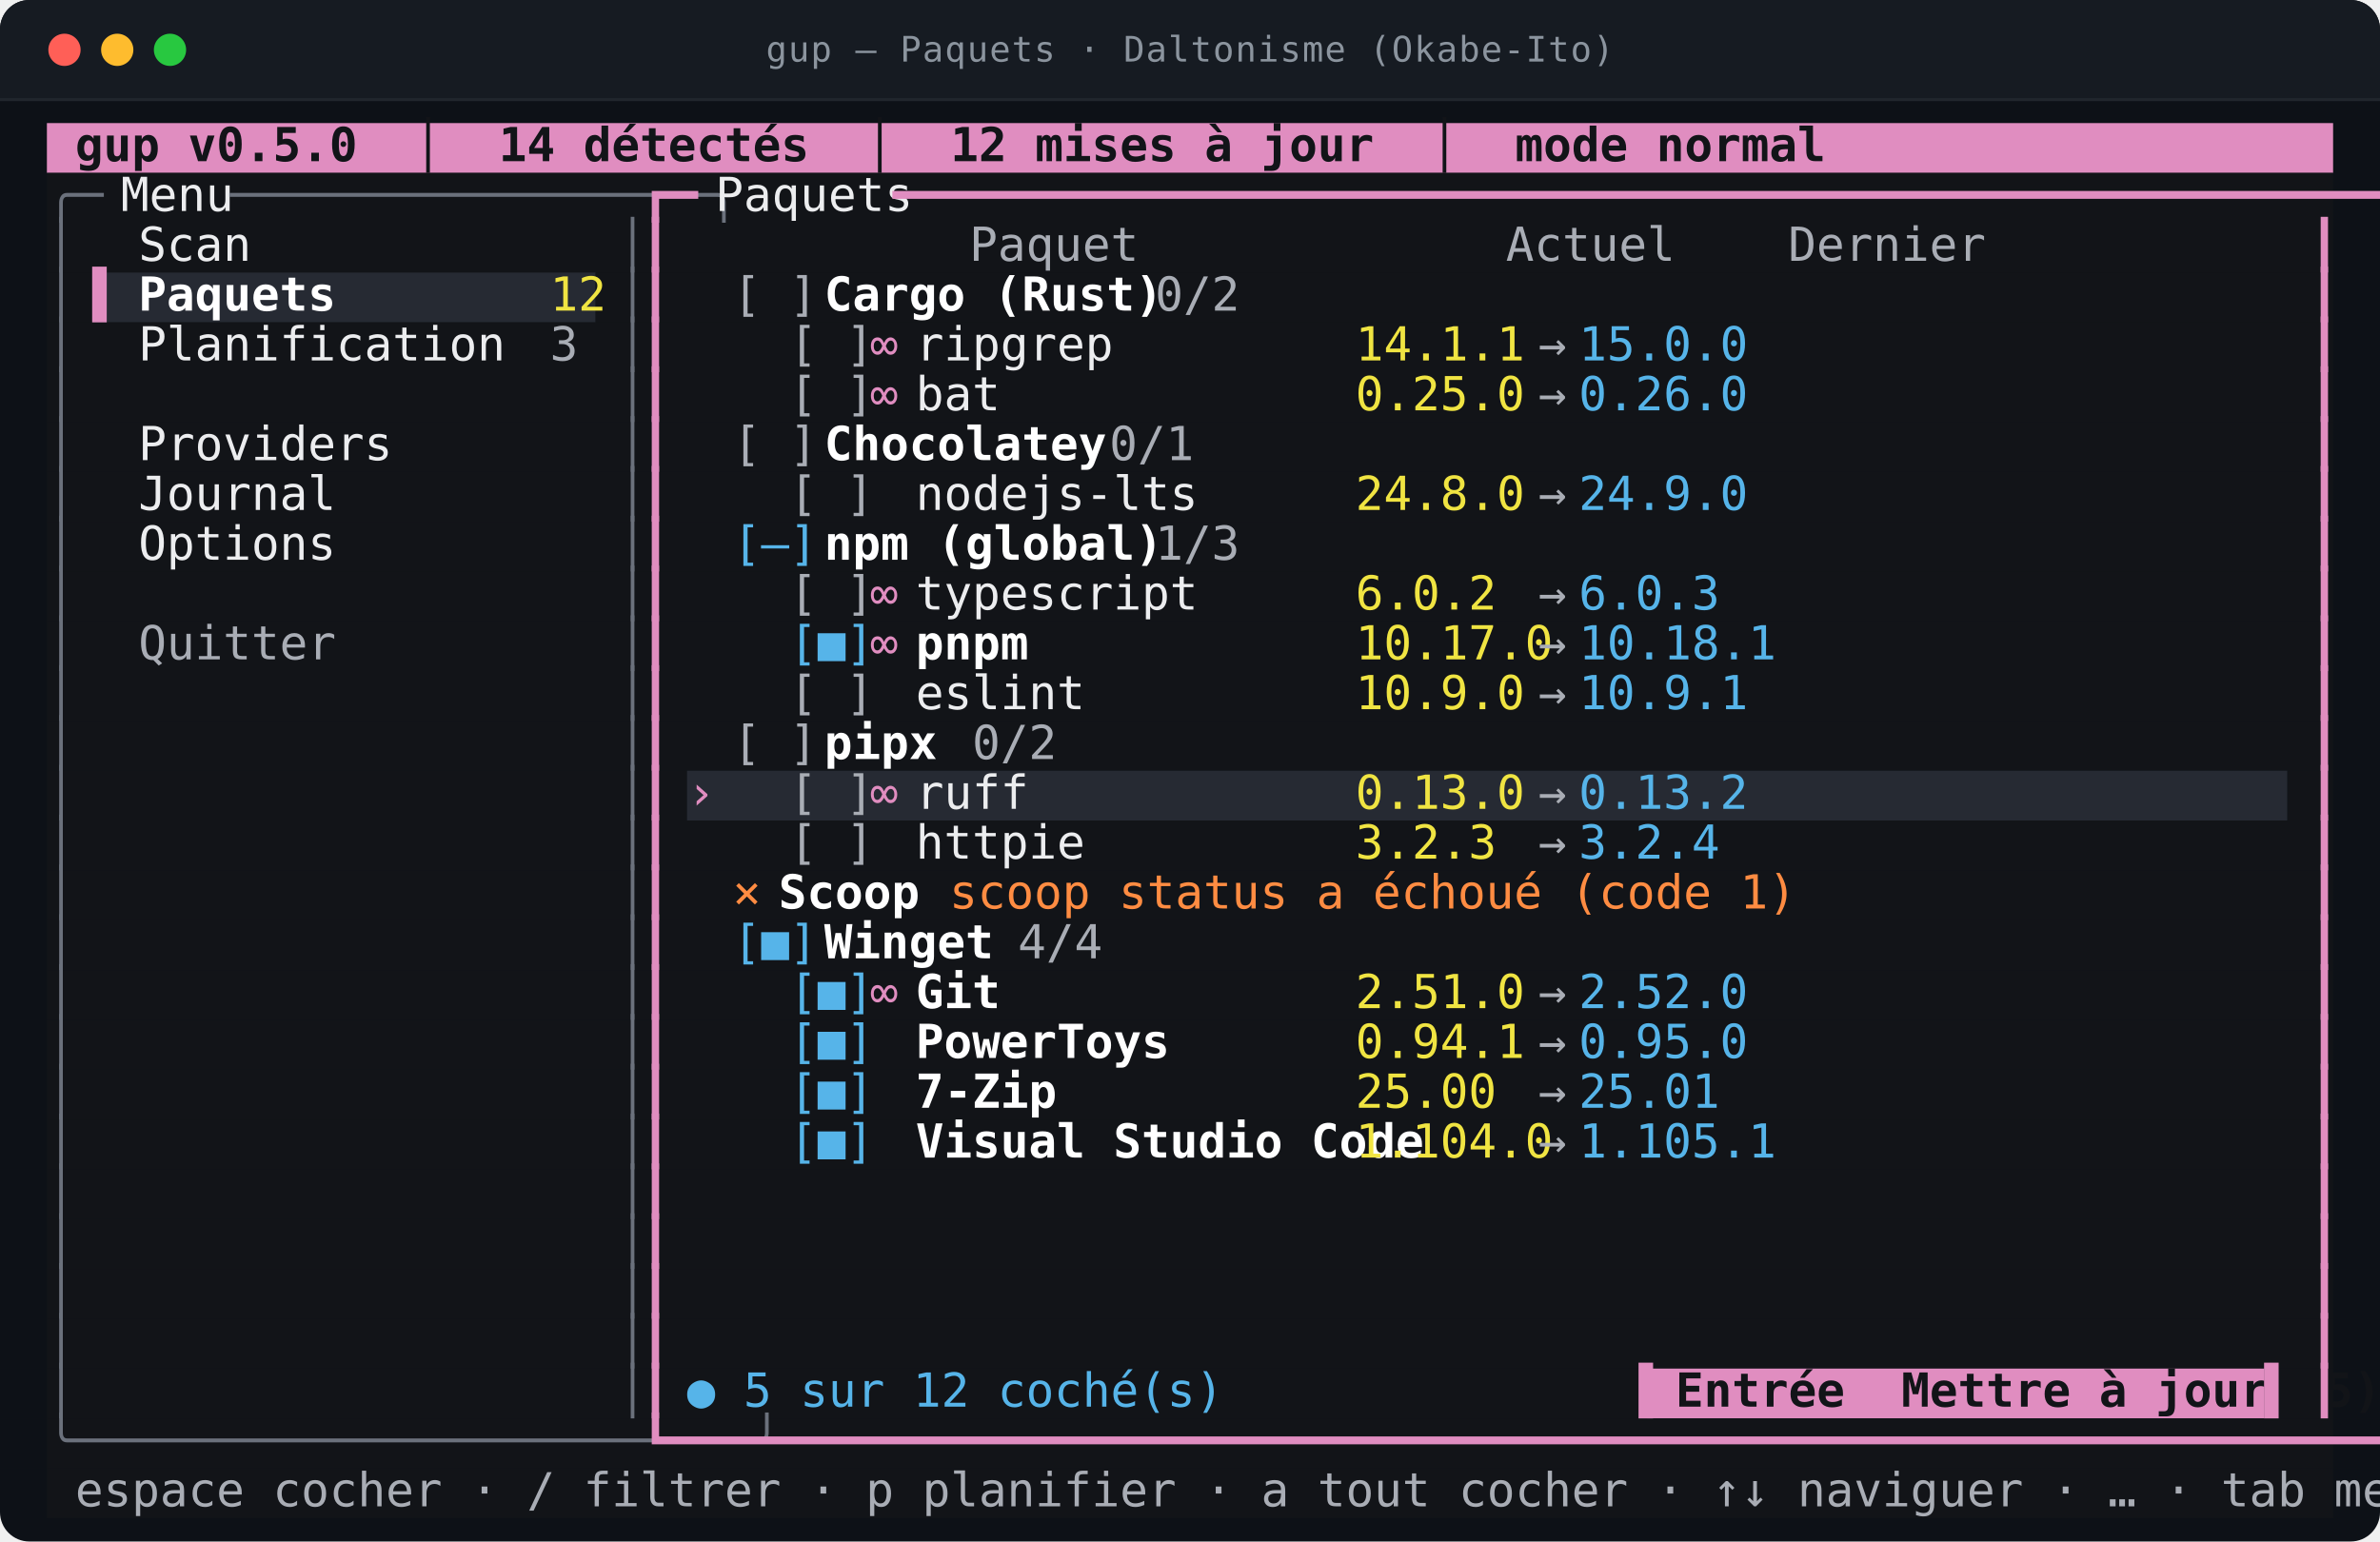
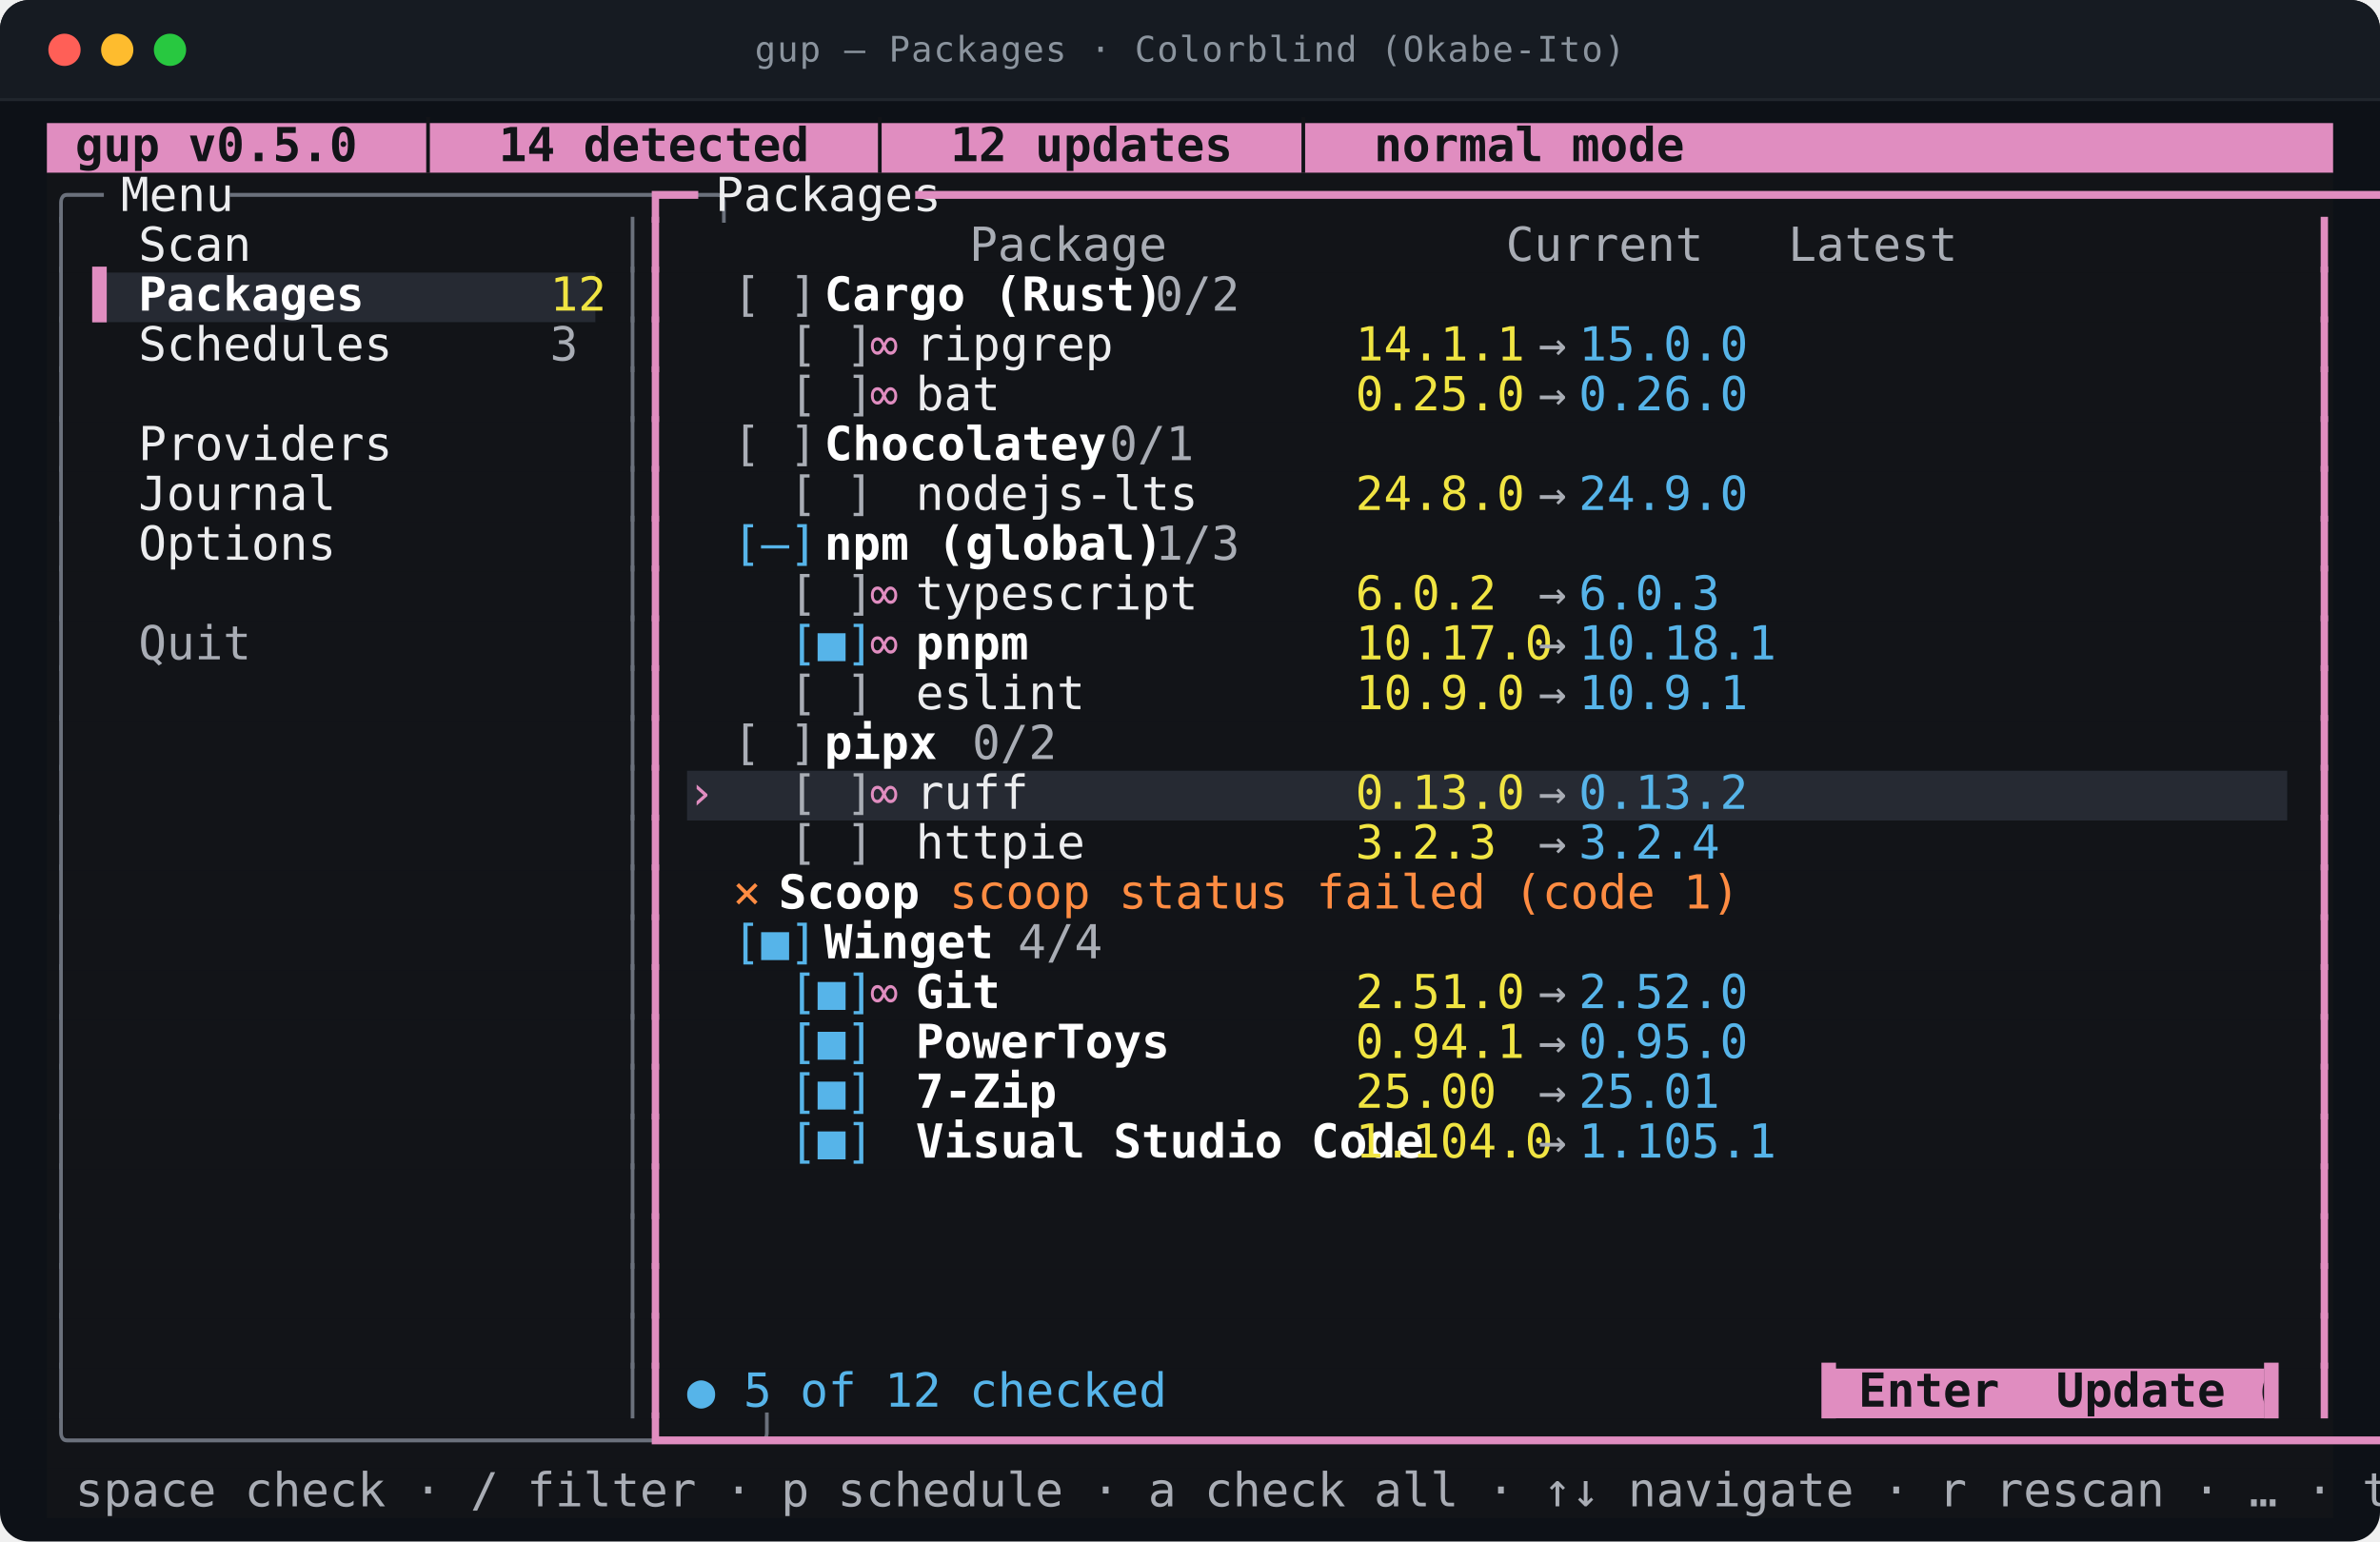
<svg xmlns="http://www.w3.org/2000/svg" viewBox="0 0 812.0 526.0" width="812.0" height="526.0" role="img" aria-labelledby="t d">
  <style>
text{font-family:ui-monospace,SFMono-Regular,"SF Mono",Menlo,Consolas,"DejaVu Sans Mono",monospace;font-size:16px}
.t{font-size:12px;letter-spacing:.4px;fill:#8b949e}
.b{font-weight:700}
.i{font-style:italic}
.u{text-decoration:underline}
.s{text-decoration:line-through}
.us{text-decoration:underline line-through}
.d{opacity:0.62}
.c0{fill:#e08dc0}
.c1{fill:#121418}
.c2{fill:#262a33}
.c3{fill:#6b717c}
.c4{fill:#ecedef}
.c5{fill:#a9adb5}
.c6{fill:#ffffff}
.c7{fill:#f0e442}
.c8{fill:#56b4e9}
.c9{fill:#ff8c42}
</style>
  <rect y="0.0" width="812.0" height="526.0" rx="10.0" fill="#0d1117" />
  <rect y="0.0" width="812.0" height="34.0" rx="10.0" fill="#161b22" />
  <rect y="24.0" width="812.0" height="10.0" fill="#161b22" />
  <line x1="0.0" y1="34.0" x2="812.0" y2="34.0" stroke="#21262d" />
  <circle cx="22.0" cy="17.0" r="5.5" fill="#ff5f57" />
  <circle cx="40.0" cy="17.0" r="5.5" fill="#febc2e" />
  <circle cx="58.0" cy="17.0" r="5.5" fill="#28c840" />
-   <text class="t" x="406.0" y="21.0" text-anchor="middle">gup — Paquets · Daltonisme (Okabe-Ito)</text>
+   <text class="t" x="406.0" y="21.0" text-anchor="middle">gup — Packages · Colorblind (Okabe-Ito)</text>
  <rect class="c0" x="16.0" y="42.0" width="780.0" height="17.0" />
  <rect class="c1" x="16.0" y="59.0" width="780.0" height="17.0" />
  <rect class="c1" x="16.0" y="76.0" width="780.0" height="17.0" />
  <rect class="c1" x="16.0" y="93.0" width="15.6" height="17.0" />
  <rect class="c2" x="31.6" y="93.0" width="171.6" height="17.0" />
  <rect class="c1" x="203.2" y="93.0" width="592.8" height="17.0" />
  <rect class="c1" x="16.0" y="110.0" width="780.0" height="17.0" />
  <rect class="c1" x="16.0" y="127.0" width="780.0" height="17.0" />
  <rect class="c1" x="16.0" y="144.0" width="780.0" height="17.0" />
  <rect class="c1" x="16.0" y="161.0" width="780.0" height="17.0" />
  <rect class="c1" x="16.0" y="178.0" width="780.0" height="17.0" />
  <rect class="c1" x="16.0" y="195.0" width="780.0" height="17.0" />
  <rect class="c1" x="16.0" y="212.0" width="780.0" height="17.0" />
  <rect class="c1" x="16.0" y="229.0" width="780.0" height="17.0" />
  <rect class="c1" x="16.0" y="246.0" width="780.0" height="17.0" />
  <rect class="c1" x="16.0" y="263.0" width="218.4" height="17.0" />
  <rect class="c2" x="234.4" y="263.0" width="546.0" height="17.0" />
  <rect class="c1" x="780.4" y="263.0" width="15.6" height="17.0" />
  <rect class="c1" x="16.0" y="280.0" width="780.0" height="17.0" />
  <rect class="c1" x="16.0" y="297.0" width="780.0" height="17.0" />
  <rect class="c1" x="16.0" y="314.0" width="780.0" height="17.0" />
  <rect class="c1" x="16.0" y="331.0" width="780.0" height="17.0" />
  <rect class="c1" x="16.0" y="348.0" width="780.0" height="17.0" />
  <rect class="c1" x="16.0" y="365.0" width="780.0" height="17.0" />
  <rect class="c1" x="16.0" y="382.0" width="780.0" height="17.0" />
  <rect class="c1" x="16.0" y="399.0" width="780.0" height="17.0" />
  <rect class="c1" x="16.0" y="416.0" width="780.0" height="17.0" />
  <rect class="c1" x="16.0" y="433.0" width="780.0" height="17.0" />
  <rect class="c1" x="16.0" y="450.0" width="780.0" height="17.0" />
-   <rect class="c1" x="16.0" y="467.0" width="546.0" height="17.0" />
-   <rect class="c0" x="562.0" y="467.0" width="210.6" height="17.0" />
+   <rect class="c1" x="16.0" y="467.0" width="608.4" height="17.0" />
+   <rect class="c0" x="624.4" y="467.0" width="148.2" height="17.0" />
  <rect class="c1" x="772.6" y="467.0" width="23.4" height="17.0" />
  <rect class="c1" x="16.0" y="484.0" width="780.0" height="17.0" />
  <rect class="c1" x="16.0" y="501.0" width="780.0" height="17.0" />
-   <text class="c1 b" x="16.0" y="55.0" textLength="491.4" lengthAdjust="spacingAndGlyphs" xml:space="preserve"> gup v0.5.0  │  14 détectés  │  12 mises à jour  │  mode normal</text>
+   <text class="c1 b" x="16.0" y="55.0" textLength="452.4" lengthAdjust="spacingAndGlyphs" xml:space="preserve"> gup v0.5.0  │  14 detected  │  12 updates  │  normal mode</text>
  <text class="c3" x="16.0" y="72.0" textLength="15.6" lengthAdjust="spacingAndGlyphs" xml:space="preserve">╭─</text>
  <text class="c4" x="31.6" y="72.0" textLength="46.8" lengthAdjust="spacingAndGlyphs" xml:space="preserve"> Menu </text>
  <text class="c3" x="78.4" y="72.0" textLength="140.4" lengthAdjust="spacingAndGlyphs" xml:space="preserve">─────────────────╮</text>
  <text class="c0" x="218.8" y="72.0" textLength="15.6" lengthAdjust="spacingAndGlyphs" xml:space="preserve">┏━</text>
-   <text class="c4" x="234.4" y="72.0" textLength="70.2" lengthAdjust="spacingAndGlyphs" xml:space="preserve"> Paquets </text>
-   <text class="c0" x="304.6" y="72.0" textLength="491.4" lengthAdjust="spacingAndGlyphs" xml:space="preserve">━━━━━━━━━━━━━━━━━━━━━━━━━━━━━━━━━━━━━━━━━━━━━━━━━━━━━━━━━━━━━━┓</text>
+   <text class="c4" x="234.4" y="72.0" textLength="78.0" lengthAdjust="spacingAndGlyphs" xml:space="preserve"> Packages </text>
+   <text class="c0" x="312.4" y="72.0" textLength="483.6" lengthAdjust="spacingAndGlyphs" xml:space="preserve">━━━━━━━━━━━━━━━━━━━━━━━━━━━━━━━━━━━━━━━━━━━━━━━━━━━━━━━━━━━━━┓</text>
  <text class="c3" x="16.0" y="89.0" textLength="7.8" lengthAdjust="spacingAndGlyphs" xml:space="preserve">│</text>
  <text class="c4" x="47.2" y="89.0" textLength="140.4" lengthAdjust="spacingAndGlyphs" xml:space="preserve">Scan              </text>
  <text class="c3" x="211.0" y="89.0" textLength="7.8" lengthAdjust="spacingAndGlyphs" xml:space="preserve">│</text>
  <text class="c0" x="218.8" y="89.0" textLength="7.8" lengthAdjust="spacingAndGlyphs" xml:space="preserve">┃</text>
-   <text class="c5" x="234.4" y="89.0" textLength="366.6" lengthAdjust="spacingAndGlyphs" xml:space="preserve">          Paquet             Actuel    Dernier </text>
+   <text class="c5" x="234.4" y="89.0" textLength="366.6" lengthAdjust="spacingAndGlyphs" xml:space="preserve">          Package            Current   Latest  </text>
  <text class="c0" x="788.2" y="89.0" textLength="7.8" lengthAdjust="spacingAndGlyphs" xml:space="preserve">┃</text>
  <text class="c3" x="16.0" y="106.0" textLength="7.8" lengthAdjust="spacingAndGlyphs" xml:space="preserve">│</text>
  <text class="c0" x="31.6" y="106.0" textLength="15.6" lengthAdjust="spacingAndGlyphs" xml:space="preserve">▌ </text>
-   <text class="c6 b" x="47.2" y="106.0" textLength="140.4" lengthAdjust="spacingAndGlyphs" xml:space="preserve">Paquets           </text>
+   <text class="c6 b" x="47.2" y="106.0" textLength="140.4" lengthAdjust="spacingAndGlyphs" xml:space="preserve">Packages          </text>
  <text class="c7" x="187.6" y="106.0" textLength="15.6" lengthAdjust="spacingAndGlyphs" xml:space="preserve">12</text>
  <text class="c3" x="211.0" y="106.0" textLength="7.8" lengthAdjust="spacingAndGlyphs" xml:space="preserve">│</text>
  <text class="c0" x="218.8" y="106.0" textLength="7.8" lengthAdjust="spacingAndGlyphs" xml:space="preserve">┃</text>
  <text class="c5" x="250.0" y="106.0" textLength="31.2" lengthAdjust="spacingAndGlyphs" xml:space="preserve">[ ] </text>
  <text class="c6 b" x="281.2" y="106.0" textLength="93.6" lengthAdjust="spacingAndGlyphs" xml:space="preserve">Cargo (Rust)</text>
  <text class="c5" x="374.8" y="106.0" textLength="39.0" lengthAdjust="spacingAndGlyphs" xml:space="preserve">  0/2</text>
  <text class="c0" x="788.2" y="106.0" textLength="7.8" lengthAdjust="spacingAndGlyphs" xml:space="preserve">┃</text>
  <text class="c3" x="16.0" y="123.0" textLength="7.8" lengthAdjust="spacingAndGlyphs" xml:space="preserve">│</text>
-   <text class="c4" x="47.2" y="123.0" textLength="140.4" lengthAdjust="spacingAndGlyphs" xml:space="preserve">Planification     </text>
+   <text class="c4" x="47.2" y="123.0" textLength="140.4" lengthAdjust="spacingAndGlyphs" xml:space="preserve">Schedules         </text>
  <text class="c5" x="187.6" y="123.0" textLength="7.8" lengthAdjust="spacingAndGlyphs" xml:space="preserve">3</text>
  <text class="c3" x="211.0" y="123.0" textLength="7.8" lengthAdjust="spacingAndGlyphs" xml:space="preserve">│</text>
  <text class="c0" x="218.8" y="123.0" textLength="7.8" lengthAdjust="spacingAndGlyphs" xml:space="preserve">┃</text>
  <text class="c5" x="250.0" y="123.0" textLength="46.8" lengthAdjust="spacingAndGlyphs" xml:space="preserve">  [ ] </text>
  <text class="c0" x="296.8" y="123.0" textLength="15.6" lengthAdjust="spacingAndGlyphs" xml:space="preserve">∞ </text>
  <text class="c4" x="312.4" y="123.0" textLength="140.4" lengthAdjust="spacingAndGlyphs" xml:space="preserve">ripgrep           </text>
  <text class="c7" x="452.8" y="123.0" textLength="62.4" lengthAdjust="spacingAndGlyphs" xml:space="preserve"> 14.1.1 </text>
  <text class="c5" x="515.2" y="123.0" textLength="23.4" lengthAdjust="spacingAndGlyphs" xml:space="preserve"> → </text>
  <text class="c8" x="538.6" y="123.0" textLength="54.6" lengthAdjust="spacingAndGlyphs" xml:space="preserve">15.0.0 </text>
  <text class="c0" x="788.2" y="123.0" textLength="7.8" lengthAdjust="spacingAndGlyphs" xml:space="preserve">┃</text>
  <text class="c3" x="16.0" y="140.0" textLength="7.8" lengthAdjust="spacingAndGlyphs" xml:space="preserve">│</text>
  <text class="c3" x="211.0" y="140.0" textLength="7.8" lengthAdjust="spacingAndGlyphs" xml:space="preserve">│</text>
  <text class="c0" x="218.8" y="140.0" textLength="7.8" lengthAdjust="spacingAndGlyphs" xml:space="preserve">┃</text>
  <text class="c5" x="250.0" y="140.0" textLength="46.8" lengthAdjust="spacingAndGlyphs" xml:space="preserve">  [ ] </text>
  <text class="c0" x="296.8" y="140.0" textLength="15.6" lengthAdjust="spacingAndGlyphs" xml:space="preserve">∞ </text>
  <text class="c4" x="312.4" y="140.0" textLength="140.4" lengthAdjust="spacingAndGlyphs" xml:space="preserve">bat               </text>
  <text class="c7" x="452.8" y="140.0" textLength="62.4" lengthAdjust="spacingAndGlyphs" xml:space="preserve"> 0.25.0 </text>
  <text class="c5" x="515.2" y="140.0" textLength="23.4" lengthAdjust="spacingAndGlyphs" xml:space="preserve"> → </text>
  <text class="c8" x="538.6" y="140.0" textLength="54.6" lengthAdjust="spacingAndGlyphs" xml:space="preserve">0.26.0 </text>
  <text class="c0" x="788.2" y="140.0" textLength="7.8" lengthAdjust="spacingAndGlyphs" xml:space="preserve">┃</text>
  <text class="c3" x="16.0" y="157.0" textLength="7.8" lengthAdjust="spacingAndGlyphs" xml:space="preserve">│</text>
  <text class="c4" x="47.2" y="157.0" textLength="140.4" lengthAdjust="spacingAndGlyphs" xml:space="preserve">Providers         </text>
  <text class="c3" x="211.0" y="157.0" textLength="7.8" lengthAdjust="spacingAndGlyphs" xml:space="preserve">│</text>
  <text class="c0" x="218.8" y="157.0" textLength="7.8" lengthAdjust="spacingAndGlyphs" xml:space="preserve">┃</text>
  <text class="c5" x="250.0" y="157.0" textLength="31.2" lengthAdjust="spacingAndGlyphs" xml:space="preserve">[ ] </text>
  <text class="c6 b" x="281.2" y="157.0" textLength="78.0" lengthAdjust="spacingAndGlyphs" xml:space="preserve">Chocolatey</text>
  <text class="c5" x="359.2" y="157.0" textLength="39.0" lengthAdjust="spacingAndGlyphs" xml:space="preserve">  0/1</text>
  <text class="c0" x="788.2" y="157.0" textLength="7.8" lengthAdjust="spacingAndGlyphs" xml:space="preserve">┃</text>
  <text class="c3" x="16.0" y="174.0" textLength="7.8" lengthAdjust="spacingAndGlyphs" xml:space="preserve">│</text>
  <text class="c4" x="47.2" y="174.0" textLength="140.4" lengthAdjust="spacingAndGlyphs" xml:space="preserve">Journal           </text>
  <text class="c3" x="211.0" y="174.0" textLength="7.8" lengthAdjust="spacingAndGlyphs" xml:space="preserve">│</text>
  <text class="c0" x="218.8" y="174.0" textLength="7.8" lengthAdjust="spacingAndGlyphs" xml:space="preserve">┃</text>
  <text class="c5" x="250.0" y="174.0" textLength="46.8" lengthAdjust="spacingAndGlyphs" xml:space="preserve">  [ ] </text>
  <text class="c4" x="312.4" y="174.0" textLength="140.4" lengthAdjust="spacingAndGlyphs" xml:space="preserve">nodejs-lts        </text>
  <text class="c7" x="452.8" y="174.0" textLength="62.4" lengthAdjust="spacingAndGlyphs" xml:space="preserve"> 24.8.0 </text>
  <text class="c5" x="515.2" y="174.0" textLength="23.4" lengthAdjust="spacingAndGlyphs" xml:space="preserve"> → </text>
  <text class="c8" x="538.6" y="174.0" textLength="54.6" lengthAdjust="spacingAndGlyphs" xml:space="preserve">24.9.0 </text>
  <text class="c0" x="788.2" y="174.0" textLength="7.8" lengthAdjust="spacingAndGlyphs" xml:space="preserve">┃</text>
  <text class="c3" x="16.0" y="191.0" textLength="7.8" lengthAdjust="spacingAndGlyphs" xml:space="preserve">│</text>
  <text class="c4" x="47.2" y="191.0" textLength="140.4" lengthAdjust="spacingAndGlyphs" xml:space="preserve">Options           </text>
  <text class="c3" x="211.0" y="191.0" textLength="7.8" lengthAdjust="spacingAndGlyphs" xml:space="preserve">│</text>
  <text class="c0" x="218.8" y="191.0" textLength="7.8" lengthAdjust="spacingAndGlyphs" xml:space="preserve">┃</text>
  <text class="c8" x="250.0" y="191.0" textLength="31.2" lengthAdjust="spacingAndGlyphs" xml:space="preserve">[–] </text>
  <text class="c6 b" x="281.2" y="191.0" textLength="93.6" lengthAdjust="spacingAndGlyphs" xml:space="preserve">npm (global)</text>
  <text class="c5" x="374.8" y="191.0" textLength="39.0" lengthAdjust="spacingAndGlyphs" xml:space="preserve">  1/3</text>
  <text class="c0" x="788.2" y="191.0" textLength="7.8" lengthAdjust="spacingAndGlyphs" xml:space="preserve">┃</text>
  <text class="c3" x="16.0" y="208.0" textLength="7.8" lengthAdjust="spacingAndGlyphs" xml:space="preserve">│</text>
  <text class="c3" x="211.0" y="208.0" textLength="7.8" lengthAdjust="spacingAndGlyphs" xml:space="preserve">│</text>
  <text class="c0" x="218.8" y="208.0" textLength="7.8" lengthAdjust="spacingAndGlyphs" xml:space="preserve">┃</text>
  <text class="c5" x="250.0" y="208.0" textLength="46.8" lengthAdjust="spacingAndGlyphs" xml:space="preserve">  [ ] </text>
  <text class="c0" x="296.8" y="208.0" textLength="15.6" lengthAdjust="spacingAndGlyphs" xml:space="preserve">∞ </text>
  <text class="c4" x="312.4" y="208.0" textLength="140.4" lengthAdjust="spacingAndGlyphs" xml:space="preserve">typescript        </text>
  <text class="c7" x="452.8" y="208.0" textLength="62.4" lengthAdjust="spacingAndGlyphs" xml:space="preserve"> 6.0.2  </text>
  <text class="c5" x="515.2" y="208.0" textLength="23.4" lengthAdjust="spacingAndGlyphs" xml:space="preserve"> → </text>
  <text class="c8" x="538.6" y="208.0" textLength="54.6" lengthAdjust="spacingAndGlyphs" xml:space="preserve">6.0.3  </text>
  <text class="c0" x="788.2" y="208.0" textLength="7.8" lengthAdjust="spacingAndGlyphs" xml:space="preserve">┃</text>
  <text class="c3" x="16.0" y="225.0" textLength="7.8" lengthAdjust="spacingAndGlyphs" xml:space="preserve">│</text>
-   <text class="c5" x="47.2" y="225.0" textLength="140.4" lengthAdjust="spacingAndGlyphs" xml:space="preserve">Quitter           </text>
+   <text class="c5" x="47.2" y="225.0" textLength="140.4" lengthAdjust="spacingAndGlyphs" xml:space="preserve">Quit              </text>
  <text class="c3" x="211.0" y="225.0" textLength="7.8" lengthAdjust="spacingAndGlyphs" xml:space="preserve">│</text>
  <text class="c0" x="218.8" y="225.0" textLength="7.8" lengthAdjust="spacingAndGlyphs" xml:space="preserve">┃</text>
  <text class="c8" x="250.0" y="225.0" textLength="46.8" lengthAdjust="spacingAndGlyphs" xml:space="preserve">  [■] </text>
  <text class="c0" x="296.8" y="225.0" textLength="15.6" lengthAdjust="spacingAndGlyphs" xml:space="preserve">∞ </text>
  <text class="c6 b" x="312.4" y="225.0" textLength="140.4" lengthAdjust="spacingAndGlyphs" xml:space="preserve">pnpm              </text>
  <text class="c7" x="452.8" y="225.0" textLength="62.4" lengthAdjust="spacingAndGlyphs" xml:space="preserve"> 10.17.0</text>
  <text class="c5" x="515.2" y="225.0" textLength="23.4" lengthAdjust="spacingAndGlyphs" xml:space="preserve"> → </text>
  <text class="c8" x="538.6" y="225.0" textLength="54.6" lengthAdjust="spacingAndGlyphs" xml:space="preserve">10.18.1</text>
  <text class="c0" x="788.2" y="225.0" textLength="7.8" lengthAdjust="spacingAndGlyphs" xml:space="preserve">┃</text>
  <text class="c3" x="16.0" y="242.0" textLength="7.8" lengthAdjust="spacingAndGlyphs" xml:space="preserve">│</text>
  <text class="c3" x="211.0" y="242.0" textLength="7.8" lengthAdjust="spacingAndGlyphs" xml:space="preserve">│</text>
  <text class="c0" x="218.8" y="242.0" textLength="7.8" lengthAdjust="spacingAndGlyphs" xml:space="preserve">┃</text>
  <text class="c5" x="250.0" y="242.0" textLength="46.8" lengthAdjust="spacingAndGlyphs" xml:space="preserve">  [ ] </text>
  <text class="c4" x="312.4" y="242.0" textLength="140.4" lengthAdjust="spacingAndGlyphs" xml:space="preserve">eslint            </text>
  <text class="c7" x="452.8" y="242.0" textLength="62.4" lengthAdjust="spacingAndGlyphs" xml:space="preserve"> 10.9.0 </text>
  <text class="c5" x="515.2" y="242.0" textLength="23.4" lengthAdjust="spacingAndGlyphs" xml:space="preserve"> → </text>
  <text class="c8" x="538.6" y="242.0" textLength="54.6" lengthAdjust="spacingAndGlyphs" xml:space="preserve">10.9.1 </text>
  <text class="c0" x="788.2" y="242.0" textLength="7.8" lengthAdjust="spacingAndGlyphs" xml:space="preserve">┃</text>
  <text class="c3" x="16.0" y="259.0" textLength="7.8" lengthAdjust="spacingAndGlyphs" xml:space="preserve">│</text>
  <text class="c3" x="211.0" y="259.0" textLength="7.8" lengthAdjust="spacingAndGlyphs" xml:space="preserve">│</text>
  <text class="c0" x="218.8" y="259.0" textLength="7.8" lengthAdjust="spacingAndGlyphs" xml:space="preserve">┃</text>
  <text class="c5" x="250.0" y="259.0" textLength="31.2" lengthAdjust="spacingAndGlyphs" xml:space="preserve">[ ] </text>
  <text class="c6 b" x="281.2" y="259.0" textLength="31.2" lengthAdjust="spacingAndGlyphs" xml:space="preserve">pipx</text>
  <text class="c5" x="312.4" y="259.0" textLength="39.0" lengthAdjust="spacingAndGlyphs" xml:space="preserve">  0/2</text>
  <text class="c0" x="788.2" y="259.0" textLength="7.8" lengthAdjust="spacingAndGlyphs" xml:space="preserve">┃</text>
  <text class="c3" x="16.0" y="276.0" textLength="7.8" lengthAdjust="spacingAndGlyphs" xml:space="preserve">│</text>
  <text class="c3" x="211.0" y="276.0" textLength="7.8" lengthAdjust="spacingAndGlyphs" xml:space="preserve">│</text>
  <text class="c0" x="218.8" y="276.0" textLength="7.8" lengthAdjust="spacingAndGlyphs" xml:space="preserve">┃</text>
  <text class="c0" x="234.4" y="276.0" textLength="15.6" lengthAdjust="spacingAndGlyphs" xml:space="preserve">› </text>
  <text class="c5" x="250.0" y="276.0" textLength="46.8" lengthAdjust="spacingAndGlyphs" xml:space="preserve">  [ ] </text>
  <text class="c0" x="296.8" y="276.0" textLength="15.6" lengthAdjust="spacingAndGlyphs" xml:space="preserve">∞ </text>
  <text class="c4" x="312.4" y="276.0" textLength="140.4" lengthAdjust="spacingAndGlyphs" xml:space="preserve">ruff              </text>
  <text class="c7" x="452.8" y="276.0" textLength="62.4" lengthAdjust="spacingAndGlyphs" xml:space="preserve"> 0.13.0 </text>
  <text class="c5" x="515.2" y="276.0" textLength="23.4" lengthAdjust="spacingAndGlyphs" xml:space="preserve"> → </text>
  <text class="c8" x="538.6" y="276.0" textLength="54.6" lengthAdjust="spacingAndGlyphs" xml:space="preserve">0.13.2 </text>
  <text class="c0" x="788.2" y="276.0" textLength="7.8" lengthAdjust="spacingAndGlyphs" xml:space="preserve">┃</text>
  <text class="c3" x="16.0" y="293.0" textLength="7.8" lengthAdjust="spacingAndGlyphs" xml:space="preserve">│</text>
  <text class="c3" x="211.0" y="293.0" textLength="7.8" lengthAdjust="spacingAndGlyphs" xml:space="preserve">│</text>
  <text class="c0" x="218.8" y="293.0" textLength="7.8" lengthAdjust="spacingAndGlyphs" xml:space="preserve">┃</text>
  <text class="c5" x="250.0" y="293.0" textLength="46.8" lengthAdjust="spacingAndGlyphs" xml:space="preserve">  [ ] </text>
  <text class="c4" x="312.4" y="293.0" textLength="140.4" lengthAdjust="spacingAndGlyphs" xml:space="preserve">httpie            </text>
  <text class="c7" x="452.8" y="293.0" textLength="62.4" lengthAdjust="spacingAndGlyphs" xml:space="preserve"> 3.2.3  </text>
  <text class="c5" x="515.2" y="293.0" textLength="23.4" lengthAdjust="spacingAndGlyphs" xml:space="preserve"> → </text>
  <text class="c8" x="538.6" y="293.0" textLength="54.6" lengthAdjust="spacingAndGlyphs" xml:space="preserve">3.2.4  </text>
  <text class="c0" x="788.2" y="293.0" textLength="7.8" lengthAdjust="spacingAndGlyphs" xml:space="preserve">┃</text>
  <text class="c3" x="16.0" y="310.0" textLength="7.8" lengthAdjust="spacingAndGlyphs" xml:space="preserve">│</text>
  <text class="c3" x="211.0" y="310.0" textLength="7.8" lengthAdjust="spacingAndGlyphs" xml:space="preserve">│</text>
  <text class="c0" x="218.8" y="310.0" textLength="7.8" lengthAdjust="spacingAndGlyphs" xml:space="preserve">┃</text>
  <text class="c9" x="250.0" y="310.0" textLength="15.6" lengthAdjust="spacingAndGlyphs" xml:space="preserve">× </text>
  <text class="c6 b" x="265.6" y="310.0" textLength="39.0" lengthAdjust="spacingAndGlyphs" xml:space="preserve">Scoop</text>
-   <text class="c9" x="304.6" y="310.0" textLength="249.6" lengthAdjust="spacingAndGlyphs" xml:space="preserve">  scoop status a échoué (code 1)</text>
+   <text class="c9" x="304.6" y="310.0" textLength="234.0" lengthAdjust="spacingAndGlyphs" xml:space="preserve">  scoop status failed (code 1)</text>
  <text class="c0" x="788.2" y="310.0" textLength="7.8" lengthAdjust="spacingAndGlyphs" xml:space="preserve">┃</text>
  <text class="c3" x="16.0" y="327.0" textLength="7.8" lengthAdjust="spacingAndGlyphs" xml:space="preserve">│</text>
  <text class="c3" x="211.0" y="327.0" textLength="7.8" lengthAdjust="spacingAndGlyphs" xml:space="preserve">│</text>
  <text class="c0" x="218.8" y="327.0" textLength="7.8" lengthAdjust="spacingAndGlyphs" xml:space="preserve">┃</text>
  <text class="c8" x="250.0" y="327.0" textLength="31.2" lengthAdjust="spacingAndGlyphs" xml:space="preserve">[■] </text>
  <text class="c6 b" x="281.2" y="327.0" textLength="46.8" lengthAdjust="spacingAndGlyphs" xml:space="preserve">Winget</text>
  <text class="c5" x="328.0" y="327.0" textLength="39.0" lengthAdjust="spacingAndGlyphs" xml:space="preserve">  4/4</text>
  <text class="c0" x="788.2" y="327.0" textLength="7.8" lengthAdjust="spacingAndGlyphs" xml:space="preserve">┃</text>
  <text class="c3" x="16.0" y="344.0" textLength="7.8" lengthAdjust="spacingAndGlyphs" xml:space="preserve">│</text>
  <text class="c3" x="211.0" y="344.0" textLength="7.8" lengthAdjust="spacingAndGlyphs" xml:space="preserve">│</text>
  <text class="c0" x="218.8" y="344.0" textLength="7.8" lengthAdjust="spacingAndGlyphs" xml:space="preserve">┃</text>
  <text class="c8" x="250.0" y="344.0" textLength="46.8" lengthAdjust="spacingAndGlyphs" xml:space="preserve">  [■] </text>
  <text class="c0" x="296.8" y="344.0" textLength="15.6" lengthAdjust="spacingAndGlyphs" xml:space="preserve">∞ </text>
  <text class="c6 b" x="312.4" y="344.0" textLength="140.4" lengthAdjust="spacingAndGlyphs" xml:space="preserve">Git               </text>
  <text class="c7" x="452.8" y="344.0" textLength="62.4" lengthAdjust="spacingAndGlyphs" xml:space="preserve"> 2.51.0 </text>
  <text class="c5" x="515.2" y="344.0" textLength="23.4" lengthAdjust="spacingAndGlyphs" xml:space="preserve"> → </text>
  <text class="c8" x="538.6" y="344.0" textLength="54.6" lengthAdjust="spacingAndGlyphs" xml:space="preserve">2.52.0 </text>
  <text class="c0" x="788.2" y="344.0" textLength="7.8" lengthAdjust="spacingAndGlyphs" xml:space="preserve">┃</text>
  <text class="c3" x="16.0" y="361.0" textLength="7.8" lengthAdjust="spacingAndGlyphs" xml:space="preserve">│</text>
  <text class="c3" x="211.0" y="361.0" textLength="7.8" lengthAdjust="spacingAndGlyphs" xml:space="preserve">│</text>
  <text class="c0" x="218.8" y="361.0" textLength="7.8" lengthAdjust="spacingAndGlyphs" xml:space="preserve">┃</text>
  <text class="c8" x="250.0" y="361.0" textLength="46.8" lengthAdjust="spacingAndGlyphs" xml:space="preserve">  [■] </text>
  <text class="c6 b" x="312.4" y="361.0" textLength="140.4" lengthAdjust="spacingAndGlyphs" xml:space="preserve">PowerToys         </text>
  <text class="c7" x="452.8" y="361.0" textLength="62.4" lengthAdjust="spacingAndGlyphs" xml:space="preserve"> 0.94.1 </text>
  <text class="c5" x="515.2" y="361.0" textLength="23.4" lengthAdjust="spacingAndGlyphs" xml:space="preserve"> → </text>
  <text class="c8" x="538.6" y="361.0" textLength="54.6" lengthAdjust="spacingAndGlyphs" xml:space="preserve">0.95.0 </text>
  <text class="c0" x="788.2" y="361.0" textLength="7.8" lengthAdjust="spacingAndGlyphs" xml:space="preserve">┃</text>
  <text class="c3" x="16.0" y="378.0" textLength="7.8" lengthAdjust="spacingAndGlyphs" xml:space="preserve">│</text>
  <text class="c3" x="211.0" y="378.0" textLength="7.8" lengthAdjust="spacingAndGlyphs" xml:space="preserve">│</text>
  <text class="c0" x="218.8" y="378.0" textLength="7.8" lengthAdjust="spacingAndGlyphs" xml:space="preserve">┃</text>
  <text class="c8" x="250.0" y="378.0" textLength="46.8" lengthAdjust="spacingAndGlyphs" xml:space="preserve">  [■] </text>
  <text class="c6 b" x="312.4" y="378.0" textLength="140.4" lengthAdjust="spacingAndGlyphs" xml:space="preserve">7-Zip             </text>
  <text class="c7" x="452.8" y="378.0" textLength="62.4" lengthAdjust="spacingAndGlyphs" xml:space="preserve"> 25.00  </text>
  <text class="c5" x="515.2" y="378.0" textLength="23.4" lengthAdjust="spacingAndGlyphs" xml:space="preserve"> → </text>
  <text class="c8" x="538.6" y="378.0" textLength="54.6" lengthAdjust="spacingAndGlyphs" xml:space="preserve">25.01  </text>
  <text class="c0" x="788.2" y="378.0" textLength="7.8" lengthAdjust="spacingAndGlyphs" xml:space="preserve">┃</text>
  <text class="c3" x="16.0" y="395.0" textLength="7.8" lengthAdjust="spacingAndGlyphs" xml:space="preserve">│</text>
  <text class="c3" x="211.0" y="395.0" textLength="7.8" lengthAdjust="spacingAndGlyphs" xml:space="preserve">│</text>
  <text class="c0" x="218.8" y="395.0" textLength="7.8" lengthAdjust="spacingAndGlyphs" xml:space="preserve">┃</text>
  <text class="c8" x="250.0" y="395.0" textLength="46.8" lengthAdjust="spacingAndGlyphs" xml:space="preserve">  [■] </text>
  <text class="c6 b" x="312.4" y="395.0" textLength="140.4" lengthAdjust="spacingAndGlyphs" xml:space="preserve">Visual Studio Code</text>
  <text class="c7" x="452.8" y="395.0" textLength="62.4" lengthAdjust="spacingAndGlyphs" xml:space="preserve"> 1.104.0</text>
  <text class="c5" x="515.2" y="395.0" textLength="23.4" lengthAdjust="spacingAndGlyphs" xml:space="preserve"> → </text>
  <text class="c8" x="538.6" y="395.0" textLength="54.6" lengthAdjust="spacingAndGlyphs" xml:space="preserve">1.105.1</text>
  <text class="c0" x="788.2" y="395.0" textLength="7.8" lengthAdjust="spacingAndGlyphs" xml:space="preserve">┃</text>
  <text class="c3" x="16.0" y="412.0" textLength="7.8" lengthAdjust="spacingAndGlyphs" xml:space="preserve">│</text>
  <text class="c3" x="211.0" y="412.0" textLength="7.8" lengthAdjust="spacingAndGlyphs" xml:space="preserve">│</text>
  <text class="c0" x="218.8" y="412.0" textLength="7.8" lengthAdjust="spacingAndGlyphs" xml:space="preserve">┃</text>
  <text class="c0" x="788.2" y="412.0" textLength="7.8" lengthAdjust="spacingAndGlyphs" xml:space="preserve">┃</text>
  <text class="c3" x="16.0" y="429.0" textLength="7.8" lengthAdjust="spacingAndGlyphs" xml:space="preserve">│</text>
  <text class="c3" x="211.0" y="429.0" textLength="7.8" lengthAdjust="spacingAndGlyphs" xml:space="preserve">│</text>
  <text class="c0" x="218.8" y="429.0" textLength="7.8" lengthAdjust="spacingAndGlyphs" xml:space="preserve">┃</text>
  <text class="c0" x="788.2" y="429.0" textLength="7.8" lengthAdjust="spacingAndGlyphs" xml:space="preserve">┃</text>
  <text class="c3" x="16.0" y="446.0" textLength="7.8" lengthAdjust="spacingAndGlyphs" xml:space="preserve">│</text>
  <text class="c3" x="211.0" y="446.0" textLength="7.8" lengthAdjust="spacingAndGlyphs" xml:space="preserve">│</text>
  <text class="c0" x="218.8" y="446.0" textLength="7.8" lengthAdjust="spacingAndGlyphs" xml:space="preserve">┃</text>
  <text class="c0" x="788.2" y="446.0" textLength="7.8" lengthAdjust="spacingAndGlyphs" xml:space="preserve">┃</text>
  <text class="c3" x="16.0" y="463.0" textLength="7.8" lengthAdjust="spacingAndGlyphs" xml:space="preserve">│</text>
  <text class="c3" x="211.0" y="463.0" textLength="7.8" lengthAdjust="spacingAndGlyphs" xml:space="preserve">│</text>
  <text class="c0" x="218.8" y="463.0" textLength="7.8" lengthAdjust="spacingAndGlyphs" xml:space="preserve">┃</text>
  <text class="c0" x="788.2" y="463.0" textLength="7.8" lengthAdjust="spacingAndGlyphs" xml:space="preserve">┃</text>
  <text class="c3" x="16.0" y="480.0" textLength="7.8" lengthAdjust="spacingAndGlyphs" xml:space="preserve">│</text>
  <text class="c3" x="211.0" y="480.0" textLength="7.8" lengthAdjust="spacingAndGlyphs" xml:space="preserve">│</text>
  <text class="c0" x="218.8" y="480.0" textLength="7.8" lengthAdjust="spacingAndGlyphs" xml:space="preserve">┃</text>
-   <text class="c8" x="234.4" y="480.0" textLength="312.0" lengthAdjust="spacingAndGlyphs" xml:space="preserve">● 5 sur 12 coché(s)                     </text>
-   <text class="c0" x="554.2" y="480.0" textLength="7.8" lengthAdjust="spacingAndGlyphs" xml:space="preserve">▐</text>
-   <text class="c1 b" x="562.0" y="480.0" textLength="210.6" lengthAdjust="spacingAndGlyphs" xml:space="preserve"> Entrée  Mettre à jour (5) </text>
+   <text class="c8" x="234.4" y="480.0" textLength="374.4" lengthAdjust="spacingAndGlyphs" xml:space="preserve">● 5 of 12 checked                               </text>
+   <text class="c0" x="616.6" y="480.0" textLength="7.8" lengthAdjust="spacingAndGlyphs" xml:space="preserve">▐</text>
+   <text class="c1 b" x="624.4" y="480.0" textLength="148.2" lengthAdjust="spacingAndGlyphs" xml:space="preserve"> Enter  Update (5) </text>
  <text class="c0" x="772.6" y="480.0" textLength="7.8" lengthAdjust="spacingAndGlyphs" xml:space="preserve">▌</text>
  <text class="c0" x="788.2" y="480.0" textLength="7.8" lengthAdjust="spacingAndGlyphs" xml:space="preserve">┃</text>
  <text class="c3" x="16.0" y="497.0" textLength="202.8" lengthAdjust="spacingAndGlyphs" xml:space="preserve">╰────────────────────────╯</text>
  <text class="c0" x="218.8" y="497.0" textLength="577.2" lengthAdjust="spacingAndGlyphs" xml:space="preserve">┗━━━━━━━━━━━━━━━━━━━━━━━━━━━━━━━━━━━━━━━━━━━━━━━━━━━━━━━━━━━━━━━━━━━━━━━━┛</text>
-   <text class="c5" x="16.0" y="514.0" textLength="756.6" lengthAdjust="spacingAndGlyphs" xml:space="preserve"> espace cocher · / filtrer · p planifier · a tout cocher · ↑↓ naviguer · … · tab menu · q quitter</text>
+   <text class="c5" x="16.0" y="514.0" textLength="772.2" lengthAdjust="spacingAndGlyphs" xml:space="preserve"> space check · / filter · p schedule · a check all · ↑↓ navigate · r rescan · … · tab menu · q quit</text>
</svg>
